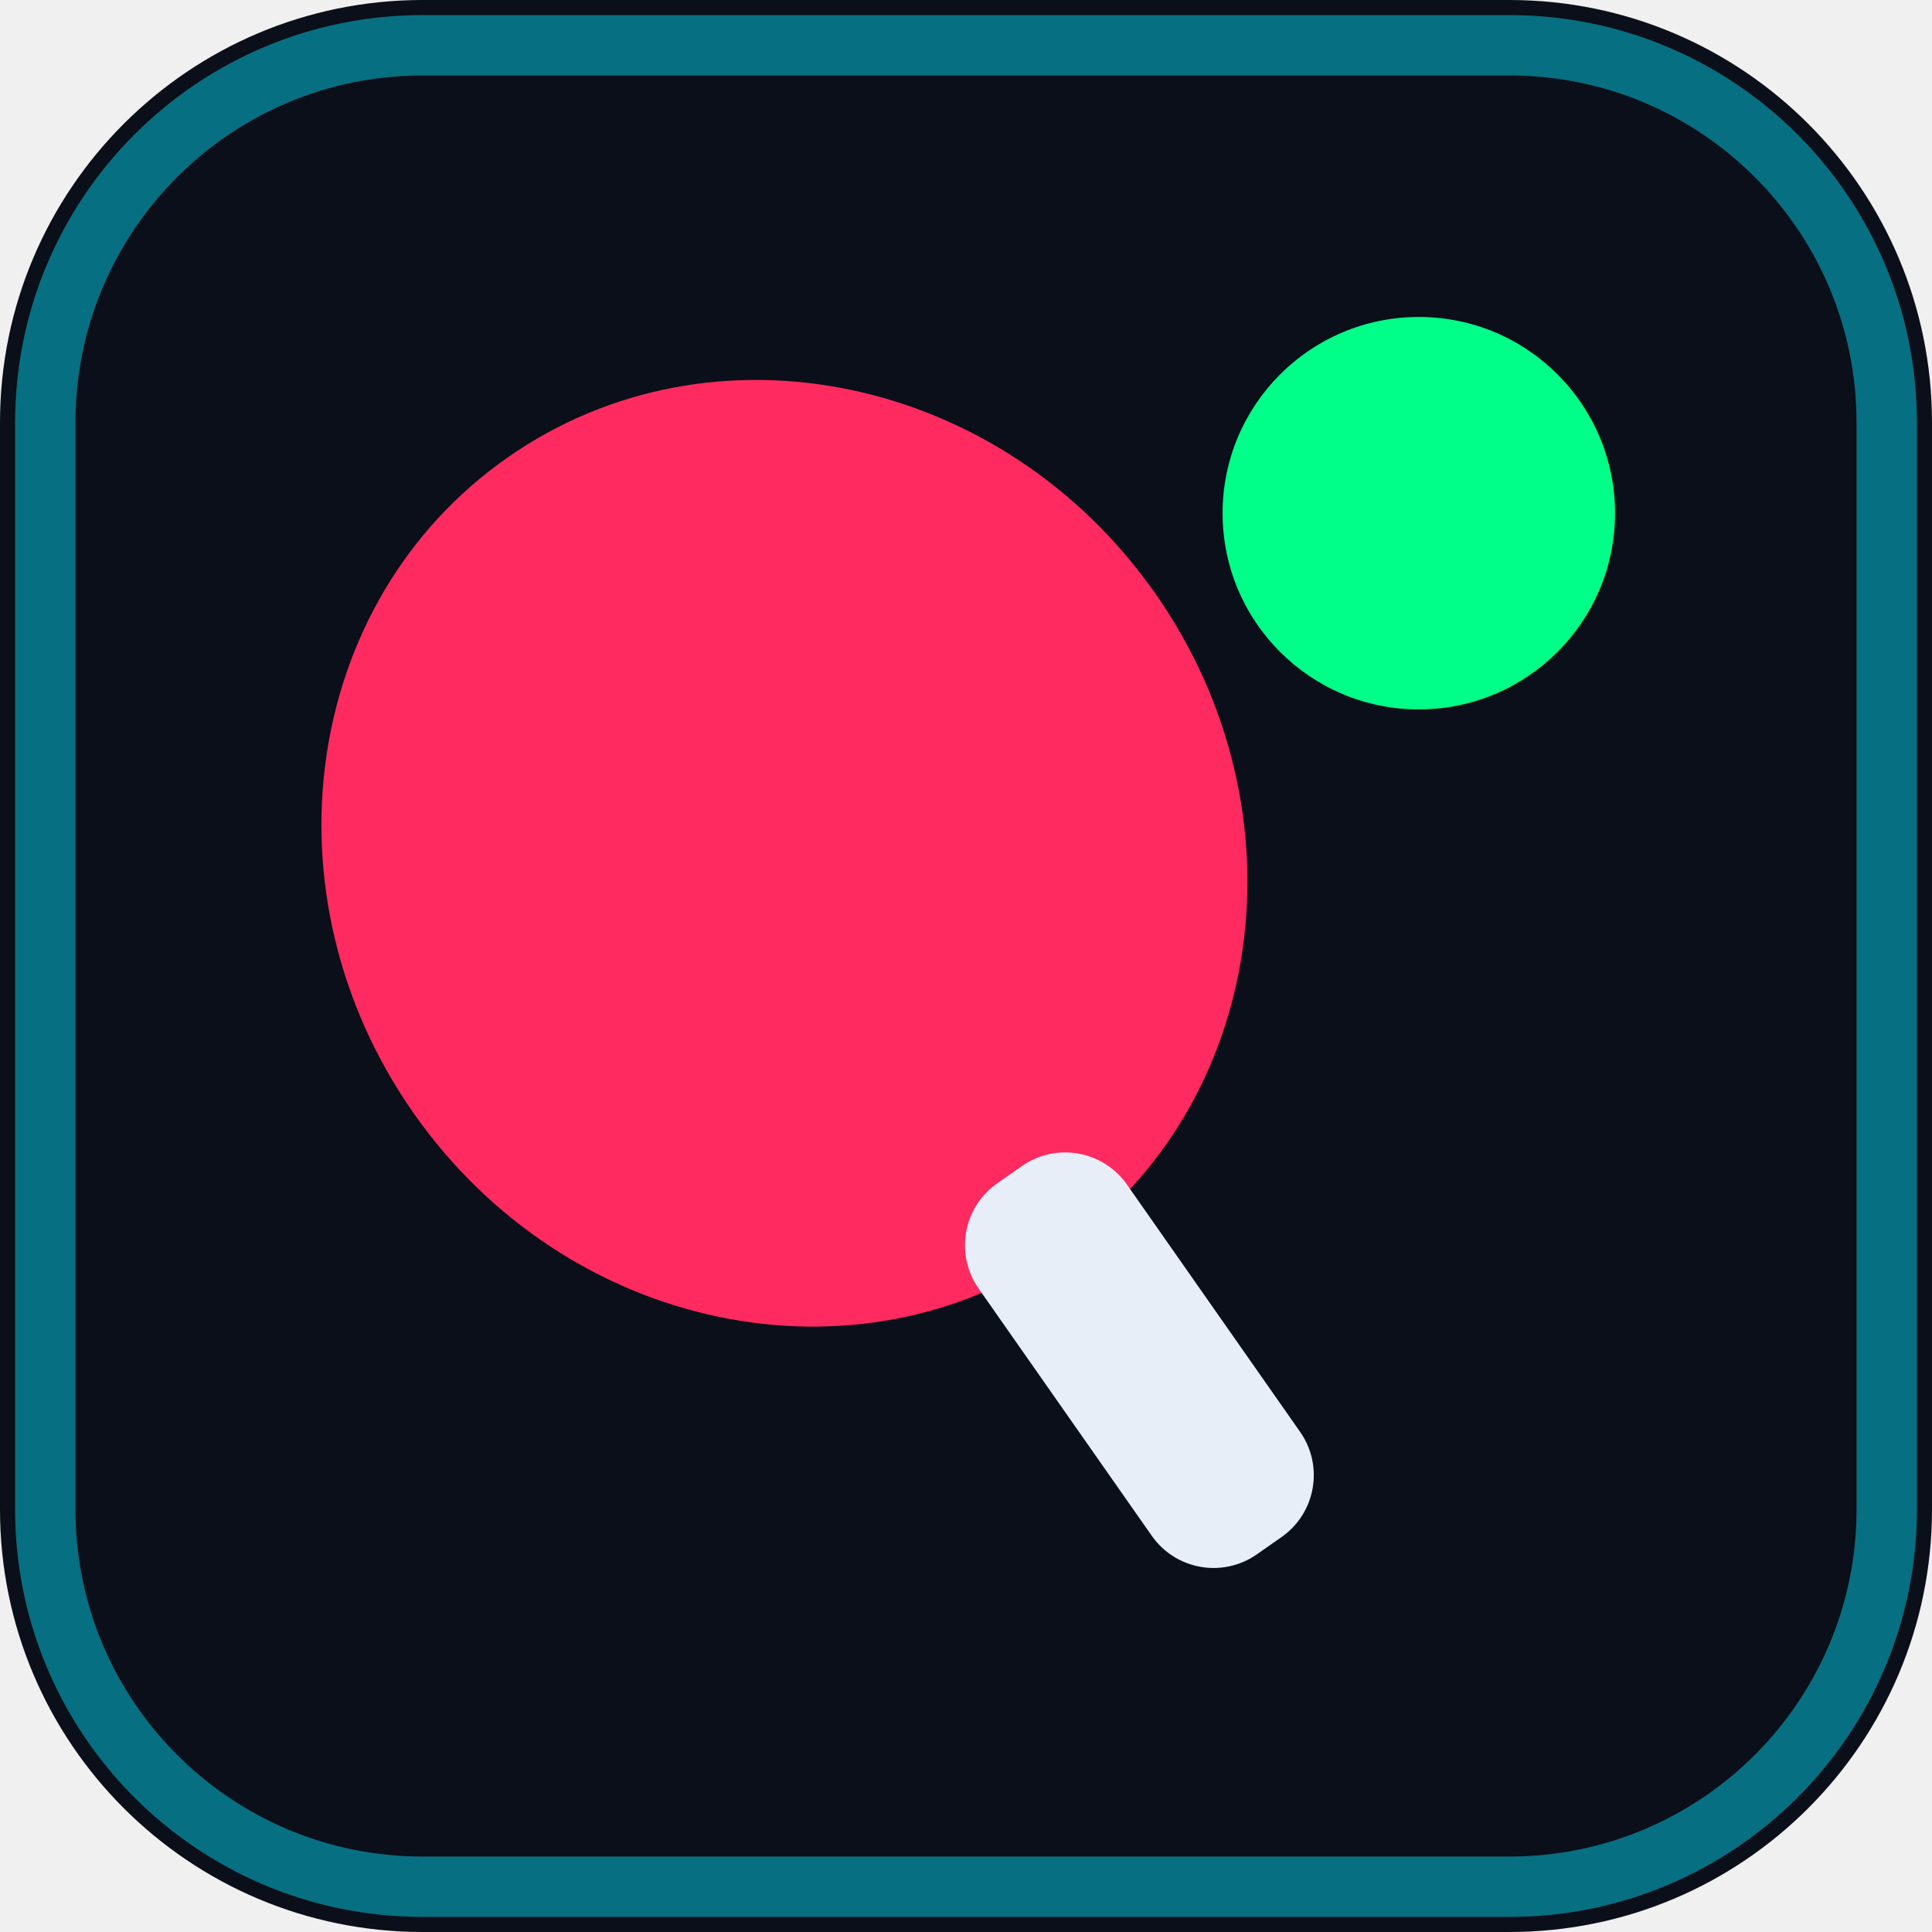
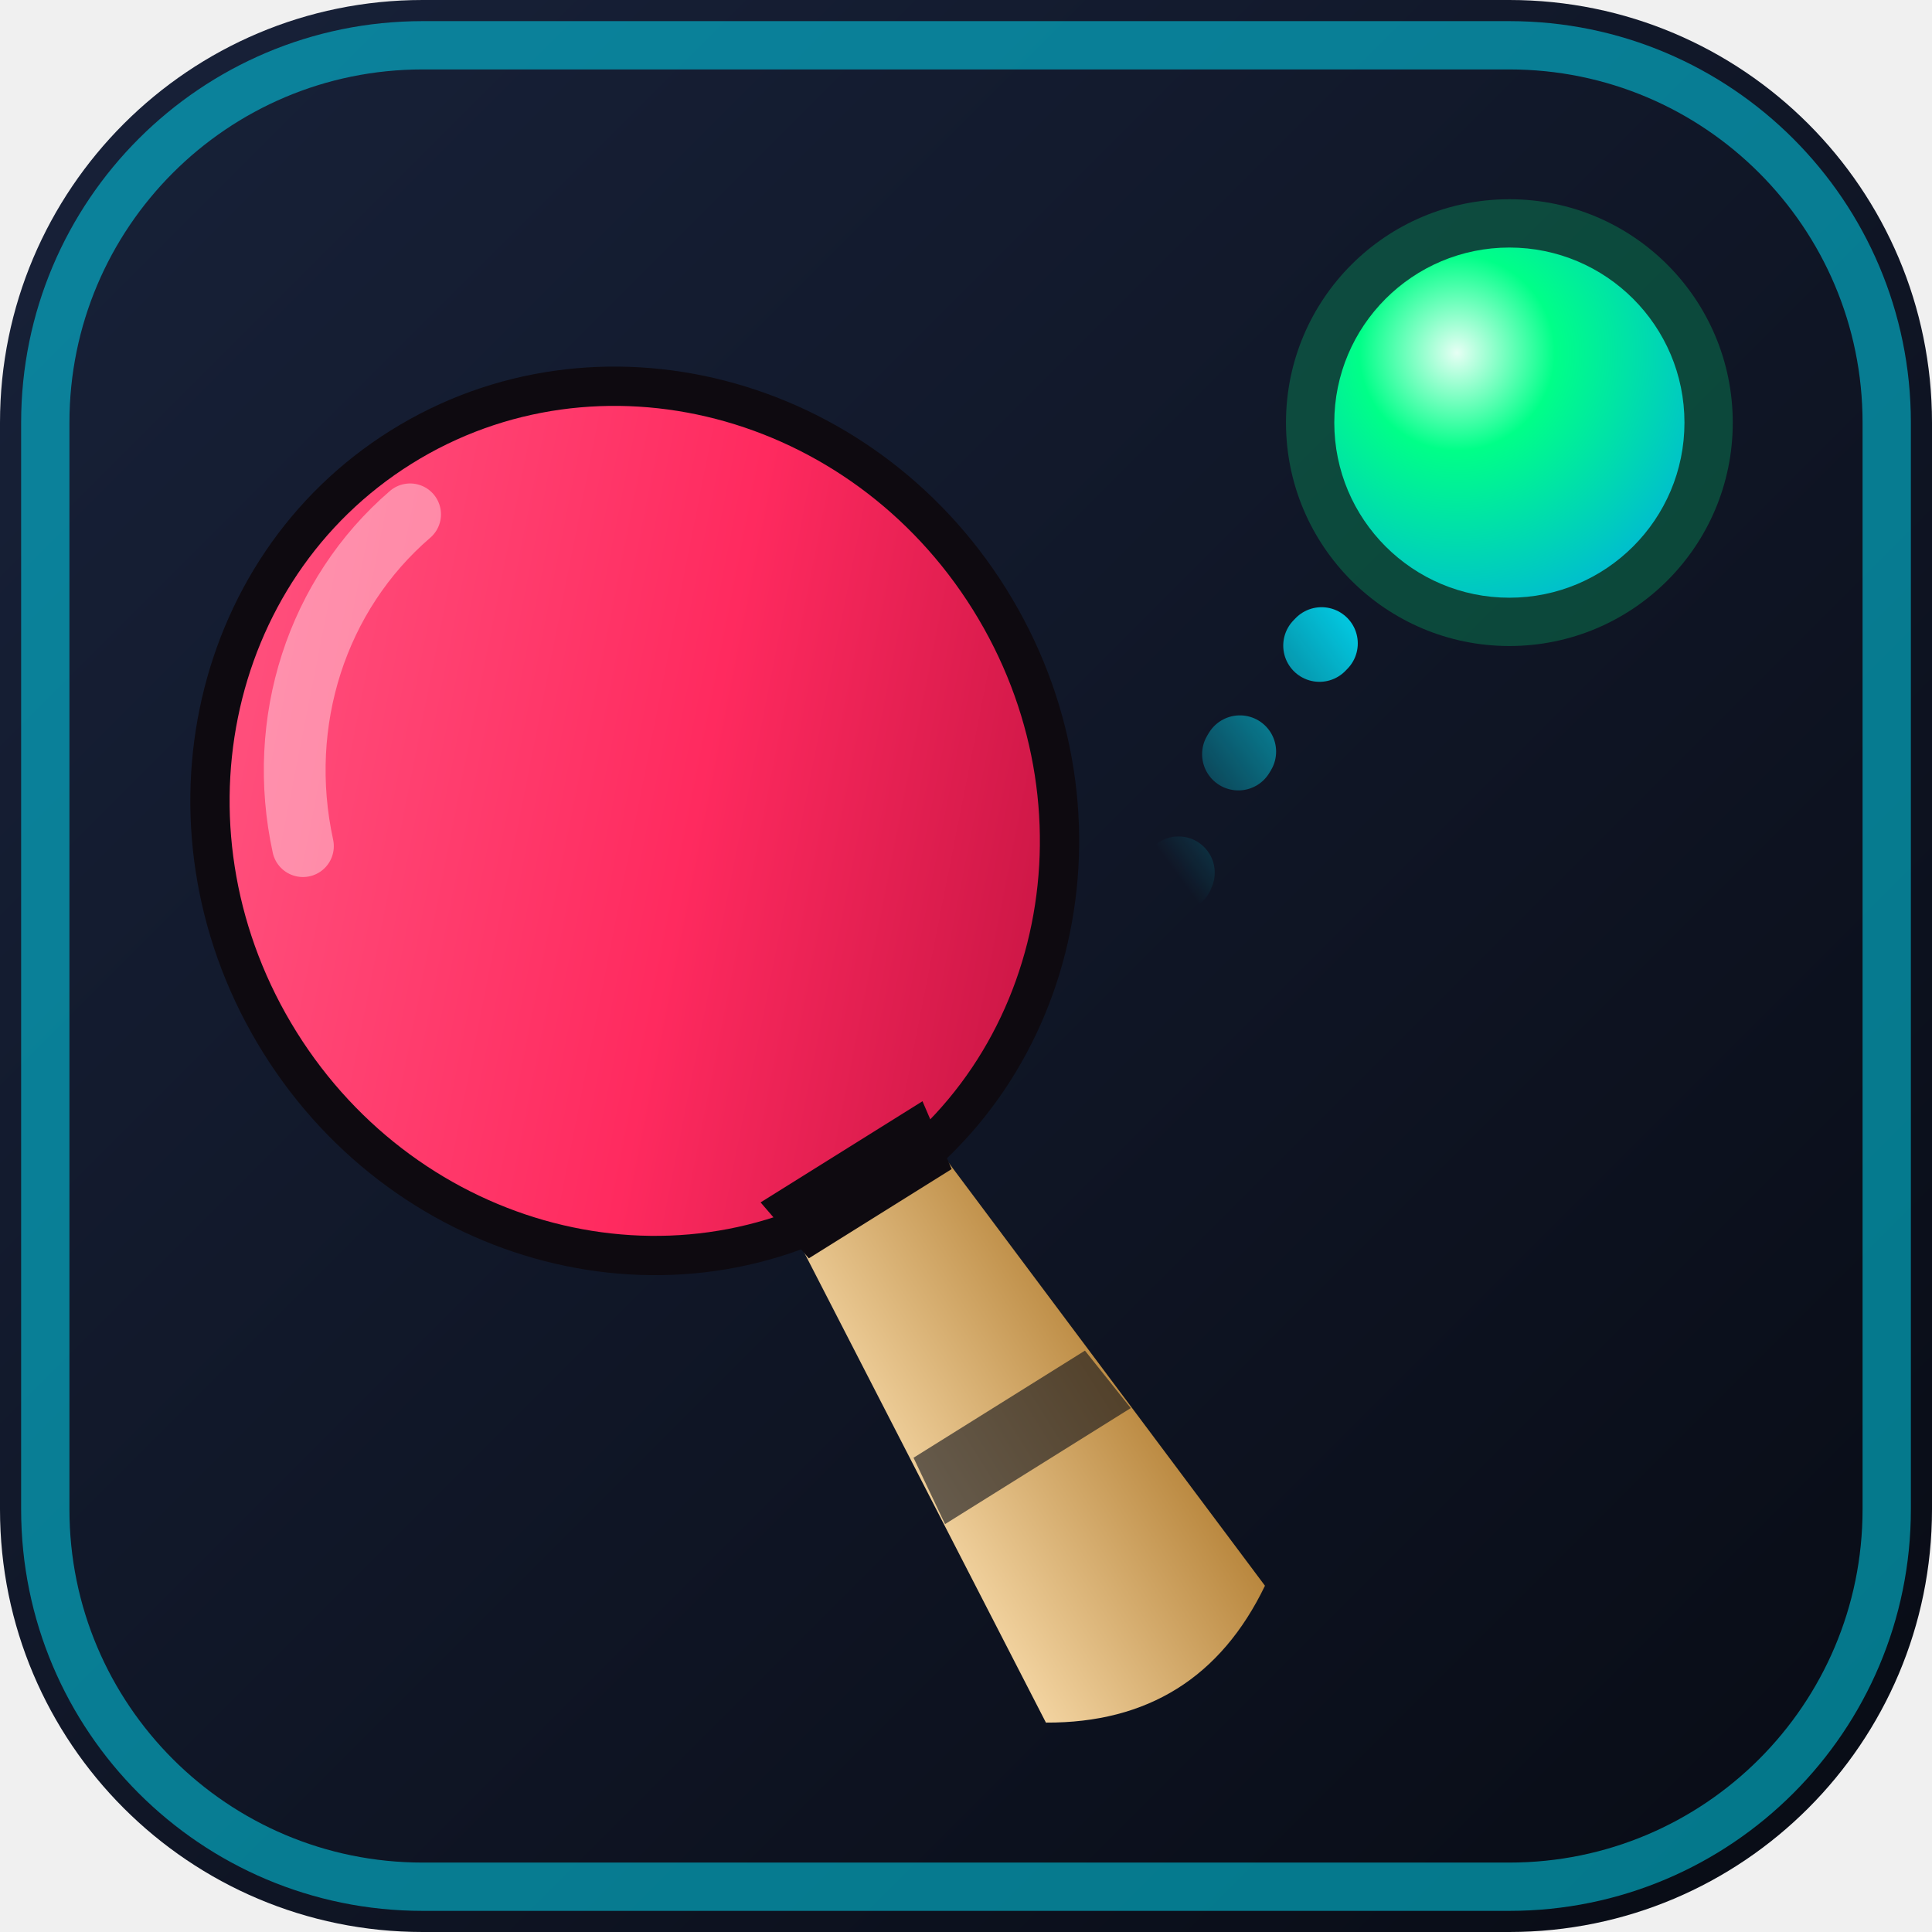
<svg xmlns="http://www.w3.org/2000/svg" viewBox="0 0 64 64">
-   <rect width="64" height="64" rx="14" fill="#0B0F19" />
-   <rect x="1.5" y="1.5" width="61" height="61" rx="12.5" fill="none" stroke="#00E5FF" stroke-opacity=".45" stroke-width="2" />
-   <g transform="rotate(-35 30 34)">
-     <ellipse cx="30" cy="27" rx="15" ry="16" fill="#FF2A5F" />
-     <rect x="27" y="40" width="6" height="15" rx="2.5" fill="#E8EEF8" />
+   <defs>
+     <linearGradient id="bg" x1="0" y1="0" x2="1" y2="1">
+       <stop offset="0" stop-color="#18223A" />
+       <stop offset="1" stop-color="#080B14" />
+     </linearGradient>
+     <linearGradient id="rb" x1="0" y1="0" x2="1" y2="1">
+       <stop offset="0" stop-color="#FF5C86" />
+       <stop offset=".55" stop-color="#FF2A5F" />
+       <stop offset="1" stop-color="#B80F3C" />
+     </linearGradient>
+     <linearGradient id="wd" x1="0" y1="0" x2="1" y2="0">
+       <stop offset="0" stop-color="#F2D3A0" />
+       <stop offset="1" stop-color="#B9873E" />
+     </linearGradient>
+     <radialGradient id="bl" cx=".35" cy=".3" r=".8">
+       <stop offset="0" stop-color="#E6FFF4" />
+       <stop offset=".35" stop-color="#00FF88" />
+       <stop offset="1" stop-color="#00B8D4" />
+     </radialGradient>
+     <linearGradient id="tr" x1="0" y1="1" x2="1" y2="0">
+       <stop offset="0" stop-color="#00E5FF" stop-opacity="0" />
+       <stop offset="1" stop-color="#00E5FF" />
+     </linearGradient>
+   </defs>
+   <rect width="64" height="64" rx="14" fill="url(#bg)" />
+   <rect x="1.5" y="1.5" width="61" height="61" rx="12.5" fill="none" stroke="#00E5FF" stroke-opacity=".5" stroke-width="1.6" />
+   <g transform="translate(3.5 2.5) scale(.93) rotate(-32 26 38)">
+     <path d="M23.2 38 L28.8 38 L30.6 59.5 Q26 62.4 21.4 59.5 Z" fill="url(#wd)" />
+     <path d="M22.4 49 L29.6 49 L29.9 51.6 L22.1 51.6 Z" fill="#0B0F19" opacity=".6" />
+     <ellipse cx="26" cy="24.5" rx="15.6" ry="16.4" fill="#0E0A10" />
+     <ellipse cx="26" cy="24.5" rx="14.2" ry="15" fill="url(#rb)" />
+     <path d="M15.5 19 A12 12.5 0 0 1 25 11" fill="none" stroke="#fff" stroke-opacity=".38" stroke-width="2.2" stroke-linecap="round" />
+     <path d="M22.6 38.4 L29.4 38.4 L29 41 L23 41 Z" fill="#0E0A10" />
  </g>
-   <circle cx="47" cy="17" r="6.5" fill="#00FF88" />
+   <path d="M39 29 Q42 22 46 19.5" fill="none" stroke="url(#tr)" stroke-width="2.4" stroke-linecap="round" stroke-dasharray="0.1 4.4" />
+   <circle cx="50" cy="14" r="7.4" fill="#00FF88" opacity=".22" />
+   <circle cx="50" cy="14" r="5.8" fill="url(#bl)" />
</svg>
